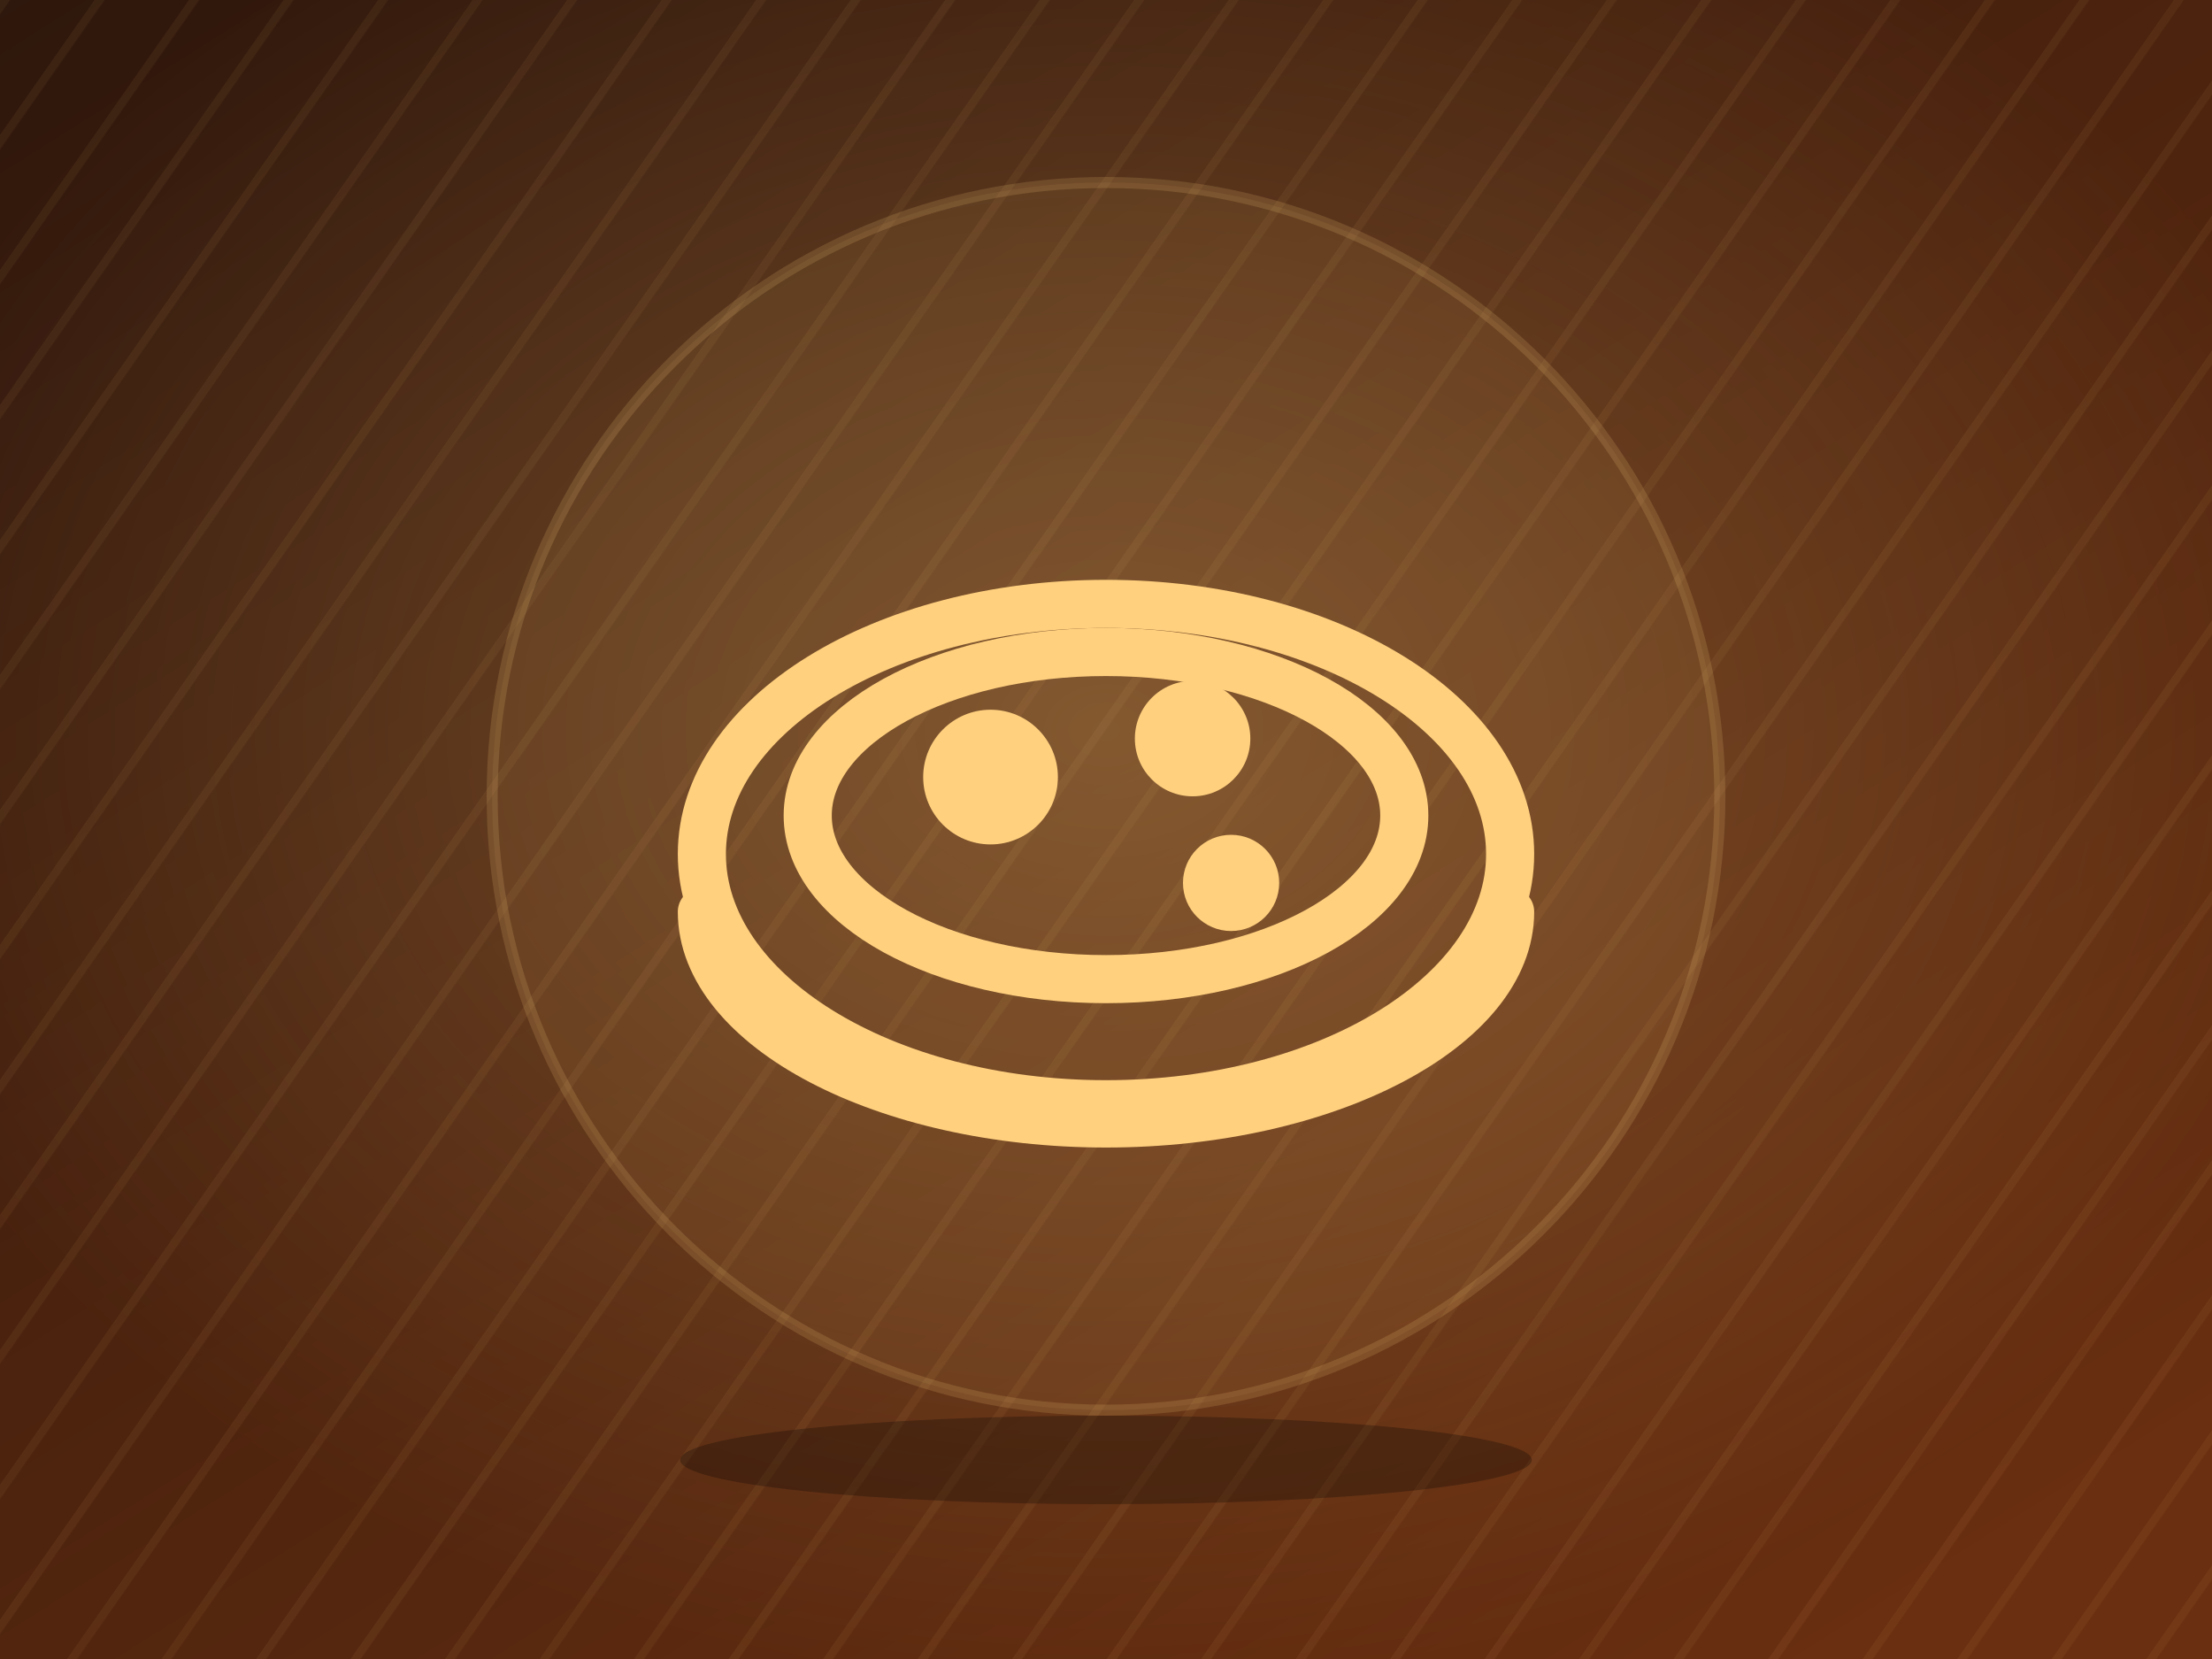
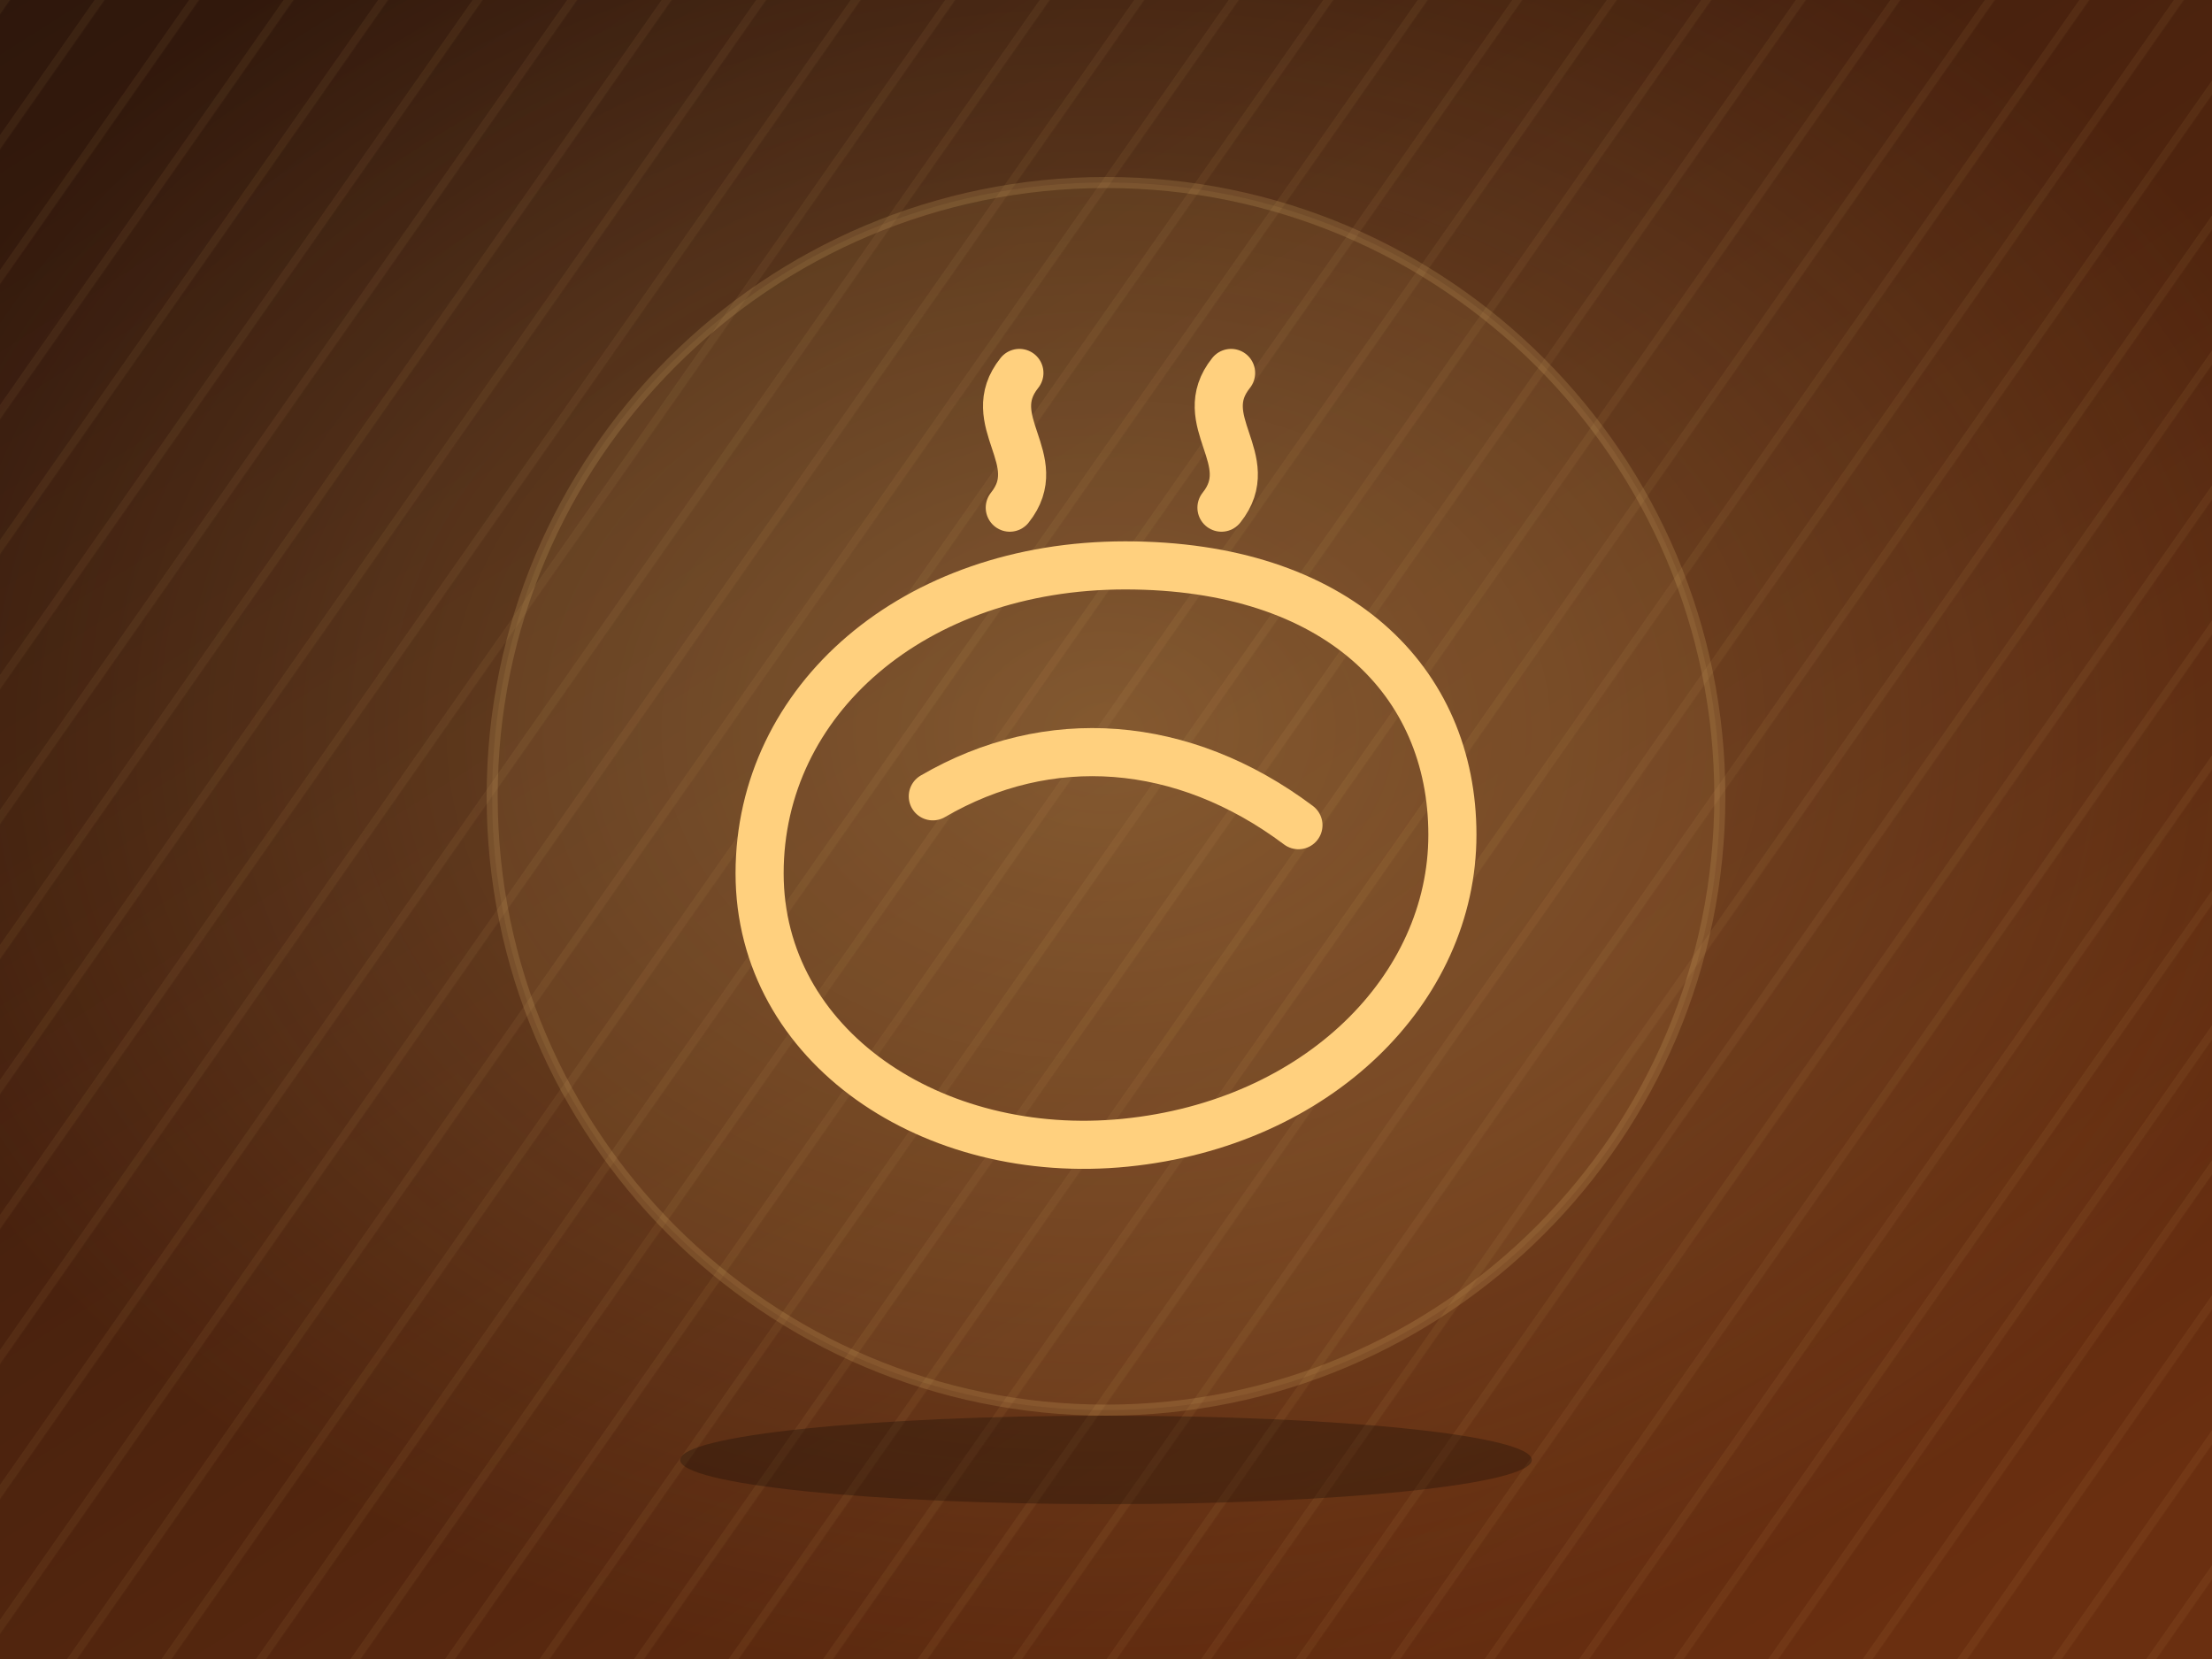
<svg xmlns="http://www.w3.org/2000/svg" viewBox="0 0 400 300" width="400" height="300" role="img">
  <defs>
-     <linearGradient id="bd6" x1="0" y1="0" x2=".85" y2="1">
+     <linearGradient id="bx1" x1="0" y1="0" x2=".85" y2="1">
      <stop offset="0" stop-color="#2E170C" />
      <stop offset="1" stop-color="#6A2F10" />
    </linearGradient>
-     <radialGradient id="gd6" cx="50%" cy="44%" r="58%">
+     <radialGradient id="gx1" cx="50%" cy="44%" r="58%">
      <stop offset="0" stop-color="#FFD07E" stop-opacity=".26" />
      <stop offset="1" stop-color="#FFD07E" stop-opacity="0" />
    </radialGradient>
-     <pattern id="pd6" width="14" height="14" patternTransform="rotate(35)" patternUnits="userSpaceOnUse">
+     <pattern id="px1" width="14" height="14" patternTransform="rotate(35)" patternUnits="userSpaceOnUse">
      <line x1="0" y1="0" x2="0" y2="14" stroke="#FFD07E" stroke-opacity=".06" stroke-width="3" />
    </pattern>
  </defs>
-   <rect width="400" height="300" fill="url(#bd6)" />
-   <rect width="400" height="300" fill="url(#pd6)" />
-   <rect width="400" height="300" fill="url(#gd6)" />
+   <rect width="400" height="300" fill="url(#bx1)" />
+   <rect width="400" height="300" fill="url(#px1)" />
+   <rect width="400" height="300" fill="url(#gx1)" />
  <circle cx="200" cy="144" r="111" fill="#FFD07E" fill-opacity=".07" stroke="#FFD07E" stroke-opacity=".16" stroke-width="2" />
  <g transform="translate(113.0 57.0) scale(1.74)" fill="none" stroke="#FFD07E" stroke-width="5" stroke-linecap="round" stroke-linejoin="round" color="#FFD07E">
-     <ellipse cx="50" cy="56" rx="42" ry="26" />
-     <ellipse cx="50" cy="52" rx="31" ry="17" />
-     <circle cx="38" cy="48" r="7" fill="currentColor" stroke="none" />
-     <circle cx="59" cy="44" r="6" fill="currentColor" stroke="none" />
-     <circle cx="63" cy="59" r="5" fill="currentColor" stroke="none" />
-     <path d="M8 62c0 12 19 22 42 22s42-10 42-22" />
+     <path d="M14 58c0-18 16-32 38-32s34 12 34 28-14 30-34 32-38-10-38-28Z" />
+     <path d="M32 50c12-7 26-6 38 3" />
+     <path d="M40 20c4-5-3-9 1-14M62 20c4-5-3-9 1-14" />
  </g>
  <ellipse cx="200" cy="264" rx="77" ry="8" fill="#000" fill-opacity=".26" />
</svg>
